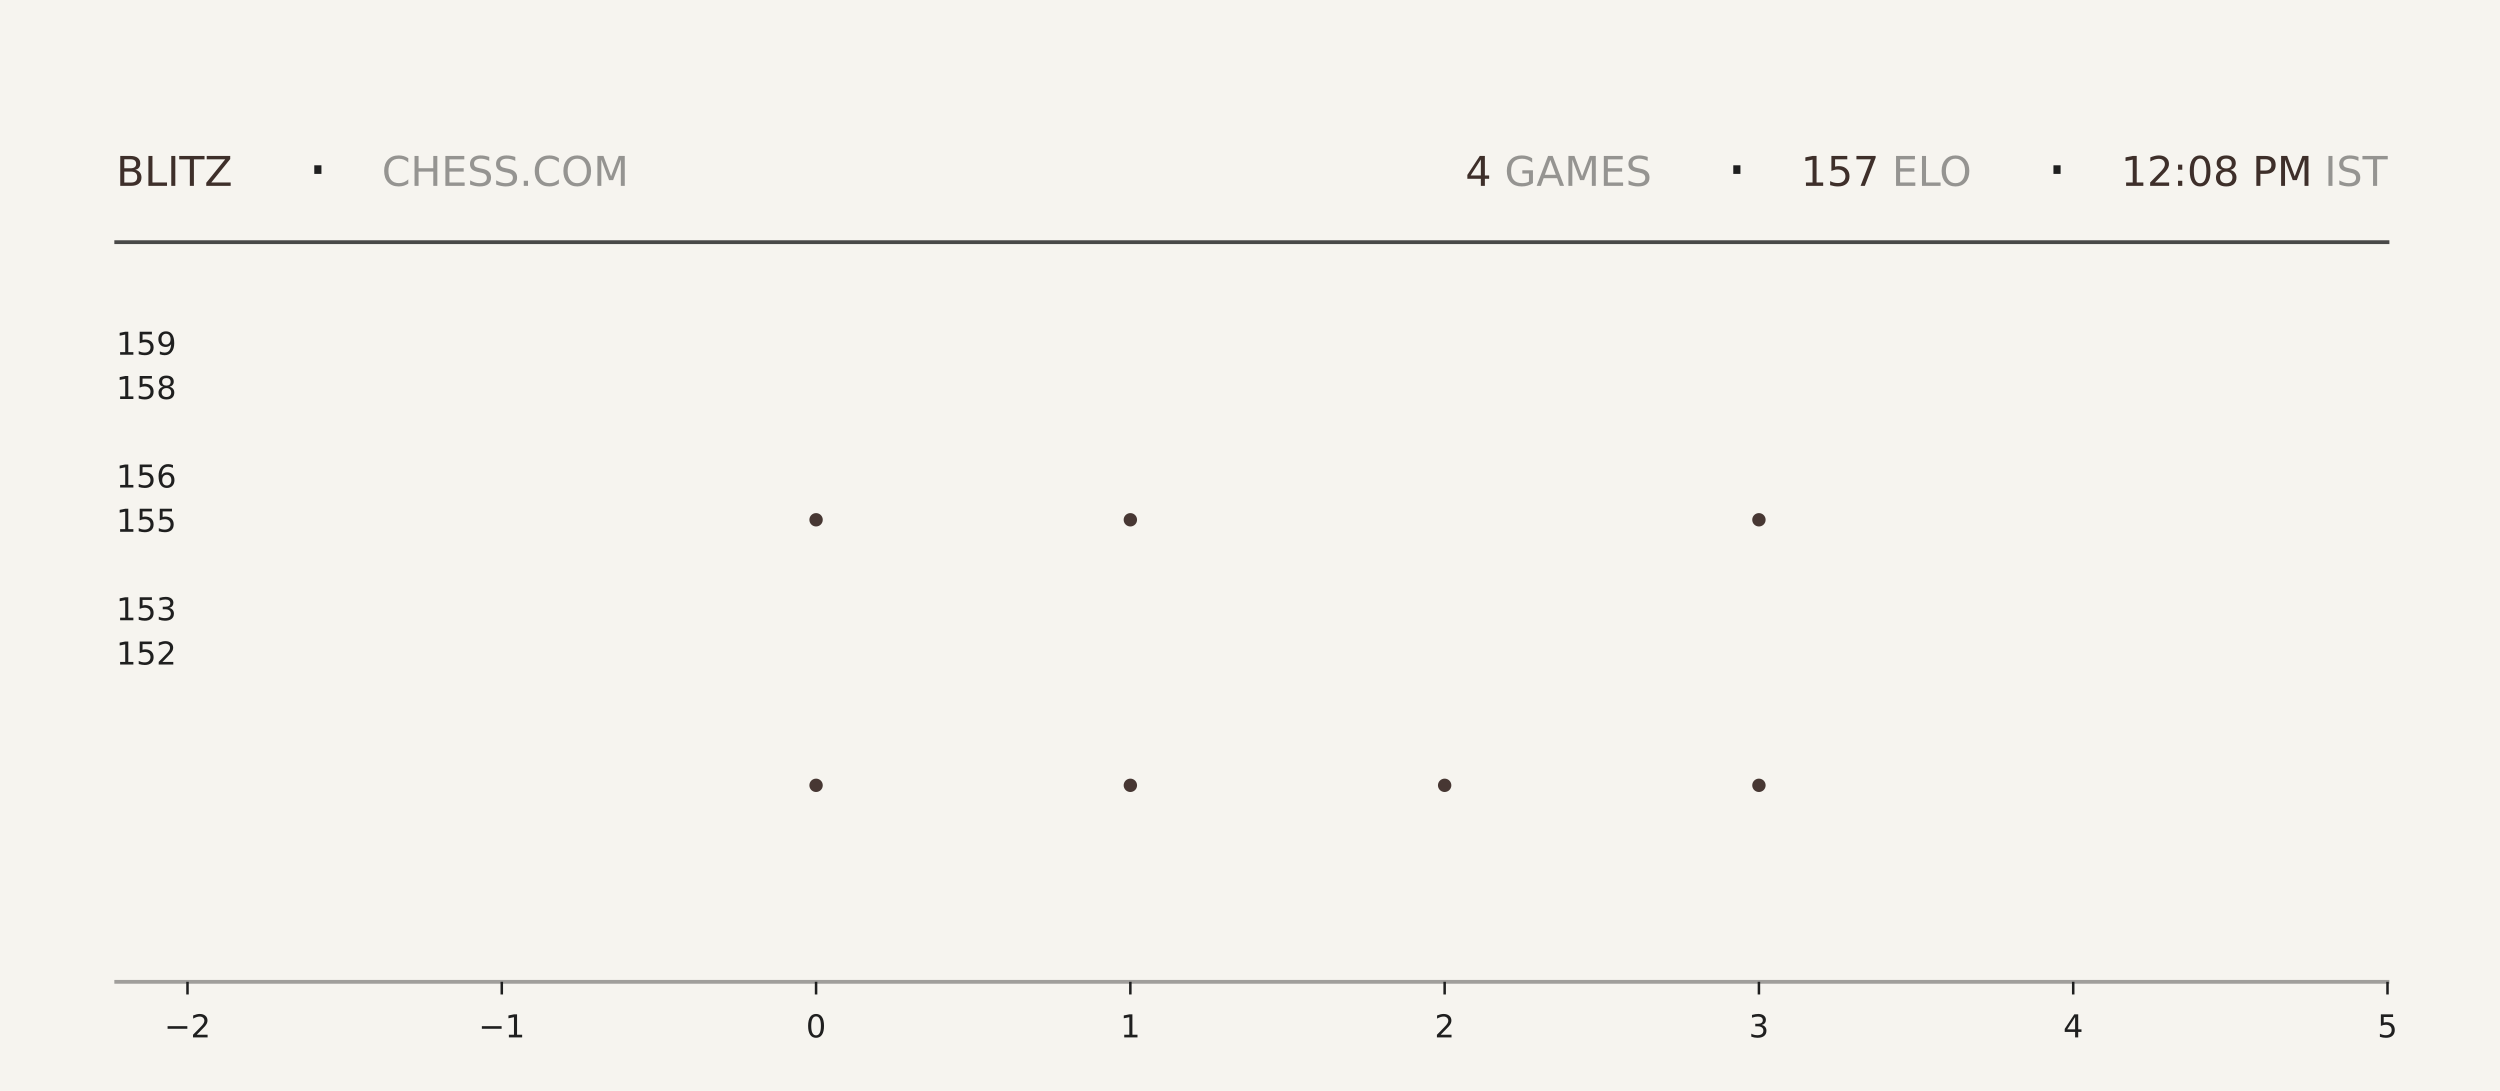
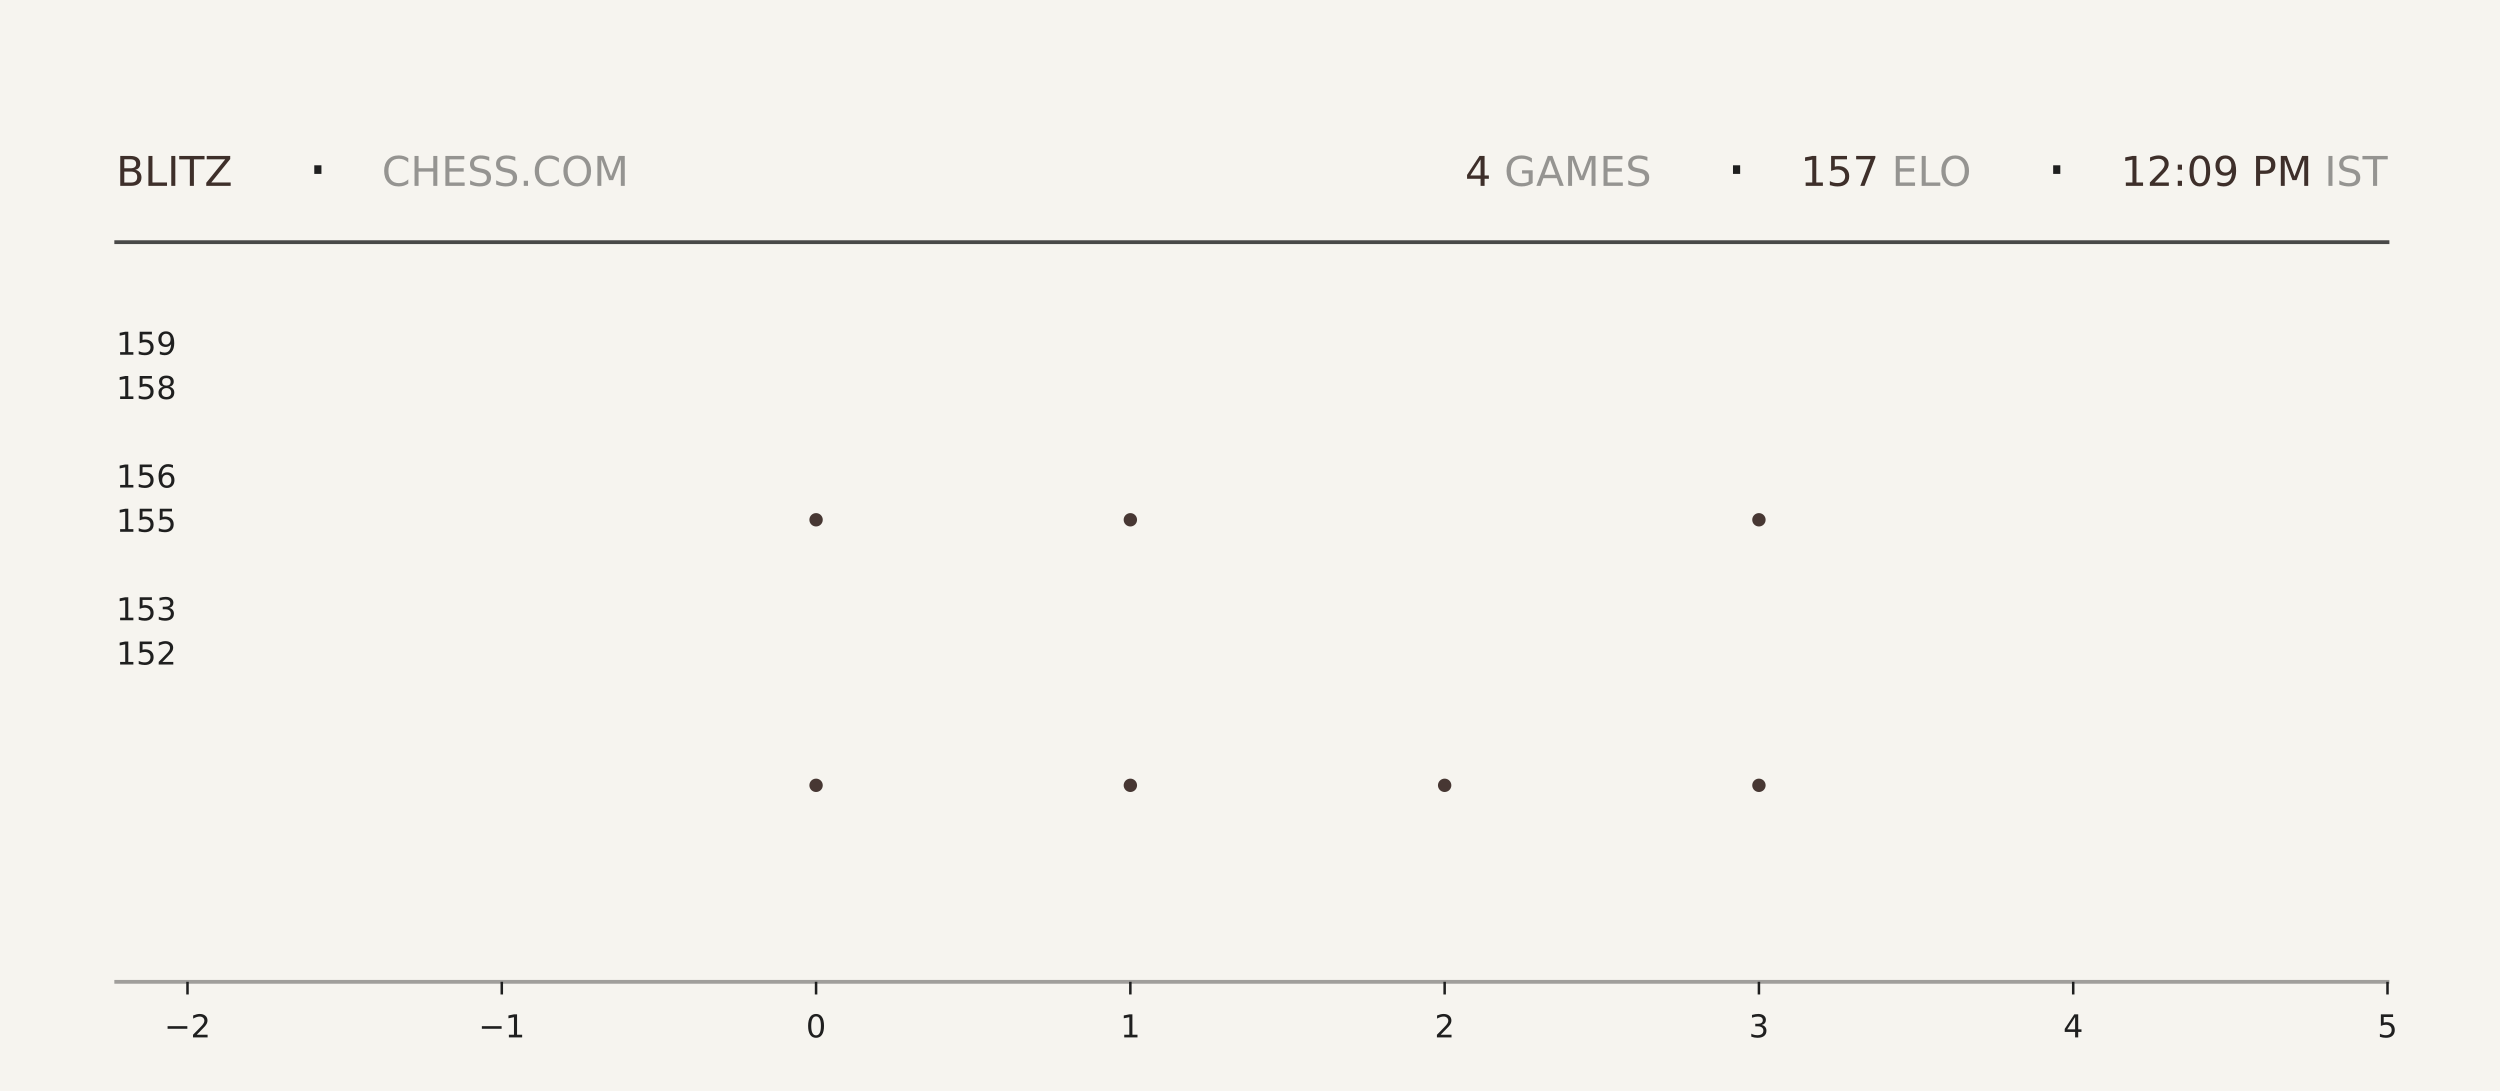
<svg xmlns="http://www.w3.org/2000/svg" xmlns:xlink="http://www.w3.org/1999/xlink" width="792pt" height="345.6pt" viewBox="0 0 792 345.6" version="1.1">
  <defs>
    <style type="text/css">*{stroke-linejoin: round; stroke-linecap: butt}</style>
  </defs>
  <g id="figure_1">
    <g id="patch_1">
      <path d="M 0 345.6  L 792 345.6  L 792 0  L 0 0  z " style="fill: #f6f4ef" />
    </g>
    <g id="axes_1">
      <g id="patch_2">
        <path d="M 59.4 311.04  L 756.36 311.04  L 756.36 103.68  L 59.4 103.68  z " style="fill: #f6f4ef" />
      </g>
      <g id="PathCollection_1">
        <defs>
-           <path id="m4ee2270512" d="M 0 2.121  C 0.563 2.121 1.102 1.898 1.5 1.5  C 1.898 1.102 2.121 0.563 2.121 0  C 2.121 -0.563 1.898 -1.102 1.5 -1.5  C 1.102 -1.898 0.563 -2.121 0 -2.121  C -0.563 -2.121 -1.102 -1.898 -1.5 -1.5  C -1.898 -1.102 -2.121 -0.563 -2.121 0  C -2.121 0.563 -1.898 1.102 -1.5 1.5  C -1.102 1.898 -0.563 2.121 0 2.121  z " />
-         </defs>
-         <g clip-path="url(#p8a8ca78be8)">
-           <use xlink:href="#m4ee2270512" x="258.531" y="248.79" style="fill: #3e2f2a; fill-opacity: 0.95" />
-           <use xlink:href="#m4ee2270512" x="258.531" y="164.668" style="fill: #3e2f2a; fill-opacity: 0.95" />
+           <path id="md8c1350f49" d="M 0 2.121  C 0.563 2.121 1.102 1.898 1.5 1.5  C 1.898 1.102 2.121 0.563 2.121 0  C 2.121 -0.563 1.898 -1.102 1.5 -1.5  C 1.102 -1.898 0.563 -2.121 0 -2.121  C -0.563 -2.121 -1.102 -1.898 -1.5 -1.5  C -1.898 -1.102 -2.121 -0.563 -2.121 0  C -2.121 0.563 -1.898 1.102 -1.5 1.5  C -1.102 1.898 -0.563 2.121 0 2.121  z " />
+         </defs>
+         <g clip-path="url(#p8022456163)">
+           <use xlink:href="#md8c1350f49" x="258.531" y="248.79" style="fill: #3e2f2a; fill-opacity: 0.95" />
+           <use xlink:href="#md8c1350f49" x="258.531" y="164.668" style="fill: #3e2f2a; fill-opacity: 0.95" />
        </g>
      </g>
      <g id="PathCollection_2">
-         <g clip-path="url(#p8a8ca78be8)">
-           <use xlink:href="#m4ee2270512" x="358.097" y="248.79" style="fill: #3e2f2a; fill-opacity: 0.95" />
-           <use xlink:href="#m4ee2270512" x="358.097" y="164.668" style="fill: #3e2f2a; fill-opacity: 0.95" />
-           <use xlink:href="#m4ee2270512" x="358.097" y="80.547" style="fill: #3e2f2a; fill-opacity: 0.95" />
+         <g clip-path="url(#p8022456163)">
+           <use xlink:href="#md8c1350f49" x="358.097" y="248.79" style="fill: #3e2f2a; fill-opacity: 0.95" />
+           <use xlink:href="#md8c1350f49" x="358.097" y="164.668" style="fill: #3e2f2a; fill-opacity: 0.95" />
+           <use xlink:href="#md8c1350f49" x="358.097" y="80.547" style="fill: #3e2f2a; fill-opacity: 0.95" />
        </g>
      </g>
      <g id="PathCollection_3">
-         <g clip-path="url(#p8a8ca78be8)">
-           <use xlink:href="#m4ee2270512" x="457.663" y="248.79" style="fill: #3e2f2a; fill-opacity: 0.95" />
+         <g clip-path="url(#p8022456163)">
+           <use xlink:href="#md8c1350f49" x="457.663" y="248.79" style="fill: #3e2f2a; fill-opacity: 0.95" />
        </g>
      </g>
      <g id="PathCollection_4">
-         <g clip-path="url(#p8a8ca78be8)">
-           <use xlink:href="#m4ee2270512" x="557.229" y="248.79" style="fill: #3e2f2a; fill-opacity: 0.95" />
-           <use xlink:href="#m4ee2270512" x="557.229" y="164.668" style="fill: #3e2f2a; fill-opacity: 0.95" />
-           <use xlink:href="#m4ee2270512" x="557.229" y="80.547" style="fill: #3e2f2a; fill-opacity: 0.95" />
+         <g clip-path="url(#p8022456163)">
+           <use xlink:href="#md8c1350f49" x="557.229" y="248.79" style="fill: #3e2f2a; fill-opacity: 0.95" />
+           <use xlink:href="#md8c1350f49" x="557.229" y="164.668" style="fill: #3e2f2a; fill-opacity: 0.95" />
+           <use xlink:href="#md8c1350f49" x="557.229" y="80.547" style="fill: #3e2f2a; fill-opacity: 0.95" />
        </g>
      </g>
      <g id="matplotlib.axis_1">
        <g id="xtick_1">
          <g id="line2d_1">
            <defs>
-               <path id="mbcfc73737c" d="M 0 0  L 0 4  " style="stroke: #1f1f1f; stroke-width: 0.8" />
+               <path id="mbecb37d204" d="M 0 0  L 0 4  " style="stroke: #1f1f1f; stroke-width: 0.8" />
            </defs>
            <g>
-               <use xlink:href="#mbcfc73737c" x="59.4" y="311.04" style="fill: #1f1f1f; stroke: #1f1f1f; stroke-width: 0.8" />
+               <use xlink:href="#mbecb37d204" x="59.4" y="311.04" style="fill: #1f1f1f; stroke: #1f1f1f; stroke-width: 0.8" />
            </g>
          </g>
          <g id="text_1">
            <g style="fill: #1f1f1f" transform="translate(52.02891 328.6384) scale(0.1 -0.1)">
              <defs>
                <path id="DejaVuSans-2212" d="M 678 2272  L 4684 2272  L 4684 1741  L 678 1741  L 678 2272  z " transform="scale(0.015625)" />
                <path id="DejaVuSans-32" d="M 1228 531  L 3431 531  L 3431 0  L 469 0  L 469 531  Q 828 903 1448 1529  Q 2069 2156 2228 2338  Q 2531 2678 2651 2914  Q 2772 3150 2772 3378  Q 2772 3750 2511 3984  Q 2250 4219 1831 4219  Q 1534 4219 1204 4116  Q 875 4013 500 3803  L 500 4441  Q 881 4594 1212 4672  Q 1544 4750 1819 4750  Q 2544 4750 2975 4387  Q 3406 4025 3406 3419  Q 3406 3131 3298 2873  Q 3191 2616 2906 2266  Q 2828 2175 2409 1742  Q 1991 1309 1228 531  z " transform="scale(0.015625)" />
              </defs>
              <use xlink:href="#DejaVuSans-2212" />
              <use xlink:href="#DejaVuSans-32" transform="translate(83.78906 0)" />
            </g>
          </g>
        </g>
        <g id="xtick_2">
          <g id="line2d_2">
            <g>
-               <use xlink:href="#mbcfc73737c" x="158.966" y="311.04" style="fill: #1f1f1f; stroke: #1f1f1f; stroke-width: 0.8" />
+               <use xlink:href="#mbecb37d204" x="158.966" y="311.04" style="fill: #1f1f1f; stroke: #1f1f1f; stroke-width: 0.8" />
            </g>
          </g>
          <g id="text_2">
            <g style="fill: #1f1f1f" transform="translate(151.5946 328.6384) scale(0.1 -0.1)">
              <defs>
                <path id="DejaVuSans-31" d="M 794 531  L 1825 531  L 1825 4091  L 703 3866  L 703 4441  L 1819 4666  L 2450 4666  L 2450 531  L 3481 531  L 3481 0  L 794 0  L 794 531  z " transform="scale(0.015625)" />
              </defs>
              <use xlink:href="#DejaVuSans-2212" />
              <use xlink:href="#DejaVuSans-31" transform="translate(83.78906 0)" />
            </g>
          </g>
        </g>
        <g id="xtick_3">
          <g id="line2d_3">
            <g>
-               <use xlink:href="#mbcfc73737c" x="258.531" y="311.04" style="fill: #1f1f1f; stroke: #1f1f1f; stroke-width: 0.8" />
+               <use xlink:href="#mbecb37d204" x="258.531" y="311.04" style="fill: #1f1f1f; stroke: #1f1f1f; stroke-width: 0.8" />
            </g>
          </g>
          <g id="text_3">
            <g style="fill: #1f1f1f" transform="translate(255.3502 328.6384) scale(0.1 -0.1)">
              <defs>
                <path id="DejaVuSans-30" d="M 2034 4250  Q 1547 4250 1301 3770  Q 1056 3291 1056 2328  Q 1056 1369 1301 889  Q 1547 409 2034 409  Q 2525 409 2770 889  Q 3016 1369 3016 2328  Q 3016 3291 2770 3770  Q 2525 4250 2034 4250  z M 2034 4750  Q 2819 4750 3233 4129  Q 3647 3509 3647 2328  Q 3647 1150 3233 529  Q 2819 -91 2034 -91  Q 1250 -91 836 529  Q 422 1150 422 2328  Q 422 3509 836 4129  Q 1250 4750 2034 4750  z " transform="scale(0.015625)" />
              </defs>
              <use xlink:href="#DejaVuSans-30" />
            </g>
          </g>
        </g>
        <g id="xtick_4">
          <g id="line2d_4">
            <g>
-               <use xlink:href="#mbcfc73737c" x="358.097" y="311.04" style="fill: #1f1f1f; stroke: #1f1f1f; stroke-width: 0.8" />
+               <use xlink:href="#mbecb37d204" x="358.097" y="311.04" style="fill: #1f1f1f; stroke: #1f1f1f; stroke-width: 0.8" />
            </g>
          </g>
          <g id="text_4">
            <g style="fill: #1f1f1f" transform="translate(354.9159 328.6384) scale(0.1 -0.1)">
              <use xlink:href="#DejaVuSans-31" />
            </g>
          </g>
        </g>
        <g id="xtick_5">
          <g id="line2d_5">
            <g>
-               <use xlink:href="#mbcfc73737c" x="457.663" y="311.04" style="fill: #1f1f1f; stroke: #1f1f1f; stroke-width: 0.8" />
+               <use xlink:href="#mbecb37d204" x="457.663" y="311.04" style="fill: #1f1f1f; stroke: #1f1f1f; stroke-width: 0.8" />
            </g>
          </g>
          <g id="text_5">
            <g style="fill: #1f1f1f" transform="translate(454.4816 328.6384) scale(0.1 -0.1)">
              <use xlink:href="#DejaVuSans-32" />
            </g>
          </g>
        </g>
        <g id="xtick_6">
          <g id="line2d_6">
            <g>
-               <use xlink:href="#mbcfc73737c" x="557.229" y="311.04" style="fill: #1f1f1f; stroke: #1f1f1f; stroke-width: 0.8" />
+               <use xlink:href="#mbecb37d204" x="557.229" y="311.04" style="fill: #1f1f1f; stroke: #1f1f1f; stroke-width: 0.8" />
            </g>
          </g>
          <g id="text_6">
            <g style="fill: #1f1f1f" transform="translate(554.0473 328.6384) scale(0.1 -0.1)">
              <defs>
                <path id="DejaVuSans-33" d="M 2597 2516  Q 3050 2419 3304 2112  Q 3559 1806 3559 1356  Q 3559 666 3084 287  Q 2609 -91 1734 -91  Q 1441 -91 1130 -33  Q 819 25 488 141  L 488 750  Q 750 597 1062 519  Q 1375 441 1716 441  Q 2309 441 2620 675  Q 2931 909 2931 1356  Q 2931 1769 2642 2001  Q 2353 2234 1838 2234  L 1294 2234  L 1294 2753  L 1863 2753  Q 2328 2753 2575 2939  Q 2822 3125 2822 3475  Q 2822 3834 2567 4026  Q 2313 4219 1838 4219  Q 1578 4219 1281 4162  Q 984 4106 628 3988  L 628 4550  Q 988 4650 1302 4700  Q 1616 4750 1894 4750  Q 2613 4750 3031 4423  Q 3450 4097 3450 3541  Q 3450 3153 3228 2886  Q 3006 2619 2597 2516  z " transform="scale(0.015625)" />
              </defs>
              <use xlink:href="#DejaVuSans-33" />
            </g>
          </g>
        </g>
        <g id="xtick_7">
          <g id="line2d_7">
            <g>
-               <use xlink:href="#mbcfc73737c" x="656.794" y="311.04" style="fill: #1f1f1f; stroke: #1f1f1f; stroke-width: 0.8" />
+               <use xlink:href="#mbecb37d204" x="656.794" y="311.04" style="fill: #1f1f1f; stroke: #1f1f1f; stroke-width: 0.8" />
            </g>
          </g>
          <g id="text_7">
            <g style="fill: #1f1f1f" transform="translate(653.613 328.6384) scale(0.1 -0.1)">
              <defs>
                <path id="DejaVuSans-34" d="M 2419 4116  L 825 1625  L 2419 1625  L 2419 4116  z M 2253 4666  L 3047 4666  L 3047 1625  L 3713 1625  L 3713 1100  L 3047 1100  L 3047 0  L 2419 0  L 2419 1100  L 313 1100  L 313 1709  L 2253 4666  z " transform="scale(0.015625)" />
              </defs>
              <use xlink:href="#DejaVuSans-34" />
            </g>
          </g>
        </g>
        <g id="xtick_8">
          <g id="line2d_8">
            <g>
-               <use xlink:href="#mbcfc73737c" x="756.36" y="311.04" style="fill: #1f1f1f; stroke: #1f1f1f; stroke-width: 0.8" />
+               <use xlink:href="#mbecb37d204" x="756.36" y="311.04" style="fill: #1f1f1f; stroke: #1f1f1f; stroke-width: 0.8" />
            </g>
          </g>
          <g id="text_8">
            <g style="fill: #1f1f1f" transform="translate(753.1788 328.6384) scale(0.1 -0.1)">
              <defs>
                <path id="DejaVuSans-35" d="M 691 4666  L 3169 4666  L 3169 4134  L 1269 4134  L 1269 2991  Q 1406 3038 1543 3061  Q 1681 3084 1819 3084  Q 2600 3084 3056 2656  Q 3513 2228 3513 1497  Q 3513 744 3044 326  Q 2575 -91 1722 -91  Q 1428 -91 1123 -41  Q 819 9 494 109  L 494 744  Q 775 591 1075 516  Q 1375 441 1709 441  Q 2250 441 2565 725  Q 2881 1009 2881 1497  Q 2881 1984 2565 2268  Q 2250 2553 1709 2553  Q 1456 2553 1204 2497  Q 953 2441 691 2322  L 691 4666  z " transform="scale(0.015625)" />
              </defs>
              <use xlink:href="#DejaVuSans-35" />
            </g>
          </g>
        </g>
      </g>
      <g id="matplotlib.axis_2">
        <g id="ytick_1">
          <g id="line2d_9" />
          <g id="text_9">
            <g style="fill: #1f1f1f" transform="translate(36.8125 210.5283) scale(0.1 -0.1)">
              <use xlink:href="#DejaVuSans-31" />
              <use xlink:href="#DejaVuSans-35" transform="translate(63.62305 0)" />
              <use xlink:href="#DejaVuSans-32" transform="translate(127.2461 0)" />
            </g>
          </g>
        </g>
        <g id="ytick_2">
          <g id="line2d_10" />
          <g id="text_10">
            <g style="fill: #1f1f1f" transform="translate(36.8125 196.508) scale(0.1 -0.1)">
              <use xlink:href="#DejaVuSans-31" />
              <use xlink:href="#DejaVuSans-35" transform="translate(63.62305 0)" />
              <use xlink:href="#DejaVuSans-33" transform="translate(127.2461 0)" />
            </g>
          </g>
        </g>
        <g id="ytick_3">
          <g id="line2d_11" />
          <g id="text_11">
            <g style="fill: #1f1f1f" transform="translate(36.8125 168.4675) scale(0.1 -0.1)">
              <use xlink:href="#DejaVuSans-31" />
              <use xlink:href="#DejaVuSans-35" transform="translate(63.62305 0)" />
              <use xlink:href="#DejaVuSans-35" transform="translate(127.2461 0)" />
            </g>
          </g>
        </g>
        <g id="ytick_4">
          <g id="line2d_12" />
          <g id="text_12">
            <g style="fill: #1f1f1f" transform="translate(36.8125 154.4472) scale(0.1 -0.1)">
              <defs>
                <path id="DejaVuSans-36" d="M 2113 2584  Q 1688 2584 1439 2293  Q 1191 2003 1191 1497  Q 1191 994 1439 701  Q 1688 409 2113 409  Q 2538 409 2786 701  Q 3034 994 3034 1497  Q 3034 2003 2786 2293  Q 2538 2584 2113 2584  z M 3366 4563  L 3366 3988  Q 3128 4100 2886 4159  Q 2644 4219 2406 4219  Q 1781 4219 1451 3797  Q 1122 3375 1075 2522  Q 1259 2794 1537 2939  Q 1816 3084 2150 3084  Q 2853 3084 3261 2657  Q 3669 2231 3669 1497  Q 3669 778 3244 343  Q 2819 -91 2113 -91  Q 1303 -91 875 529  Q 447 1150 447 2328  Q 447 3434 972 4092  Q 1497 4750 2381 4750  Q 2619 4750 2861 4703  Q 3103 4656 3366 4563  z " transform="scale(0.015625)" />
              </defs>
              <use xlink:href="#DejaVuSans-31" />
              <use xlink:href="#DejaVuSans-35" transform="translate(63.62305 0)" />
              <use xlink:href="#DejaVuSans-36" transform="translate(127.2461 0)" />
            </g>
          </g>
        </g>
        <g id="ytick_5">
          <g id="line2d_13" />
          <g id="text_13">
            <g style="fill: #1f1f1f" transform="translate(36.8125 126.4066) scale(0.1 -0.1)">
              <defs>
                <path id="DejaVuSans-38" d="M 2034 2216  Q 1584 2216 1326 1975  Q 1069 1734 1069 1313  Q 1069 891 1326 650  Q 1584 409 2034 409  Q 2484 409 2743 651  Q 3003 894 3003 1313  Q 3003 1734 2745 1975  Q 2488 2216 2034 2216  z M 1403 2484  Q 997 2584 770 2862  Q 544 3141 544 3541  Q 544 4100 942 4425  Q 1341 4750 2034 4750  Q 2731 4750 3128 4425  Q 3525 4100 3525 3541  Q 3525 3141 3298 2862  Q 3072 2584 2669 2484  Q 3125 2378 3379 2068  Q 3634 1759 3634 1313  Q 3634 634 3220 271  Q 2806 -91 2034 -91  Q 1263 -91 848 271  Q 434 634 434 1313  Q 434 1759 690 2068  Q 947 2378 1403 2484  z M 1172 3481  Q 1172 3119 1398 2916  Q 1625 2713 2034 2713  Q 2441 2713 2670 2916  Q 2900 3119 2900 3481  Q 2900 3844 2670 4047  Q 2441 4250 2034 4250  Q 1625 4250 1398 4047  Q 1172 3844 1172 3481  z " transform="scale(0.015625)" />
              </defs>
              <use xlink:href="#DejaVuSans-31" />
              <use xlink:href="#DejaVuSans-35" transform="translate(63.62305 0)" />
              <use xlink:href="#DejaVuSans-38" transform="translate(127.2461 0)" />
            </g>
          </g>
        </g>
        <g id="ytick_6">
          <g id="line2d_14" />
          <g id="text_14">
            <g style="fill: #1f1f1f" transform="translate(36.8125 112.3863) scale(0.1 -0.1)">
              <defs>
                <path id="DejaVuSans-39" d="M 703 97  L 703 672  Q 941 559 1184 500  Q 1428 441 1663 441  Q 2288 441 2617 861  Q 2947 1281 2994 2138  Q 2813 1869 2534 1725  Q 2256 1581 1919 1581  Q 1219 1581 811 2004  Q 403 2428 403 3163  Q 403 3881 828 4315  Q 1253 4750 1959 4750  Q 2769 4750 3195 4129  Q 3622 3509 3622 2328  Q 3622 1225 3098 567  Q 2575 -91 1691 -91  Q 1453 -91 1209 -44  Q 966 3 703 97  z M 1959 2075  Q 2384 2075 2632 2365  Q 2881 2656 2881 3163  Q 2881 3666 2632 3958  Q 2384 4250 1959 4250  Q 1534 4250 1286 3958  Q 1038 3666 1038 3163  Q 1038 2656 1286 2365  Q 1534 2075 1959 2075  z " transform="scale(0.015625)" />
              </defs>
              <use xlink:href="#DejaVuSans-31" />
              <use xlink:href="#DejaVuSans-35" transform="translate(63.62305 0)" />
              <use xlink:href="#DejaVuSans-39" transform="translate(127.2461 0)" />
            </g>
          </g>
        </g>
      </g>
    </g>
    <g id="line2d_15">
      <path d="M 36.82 76.723  L 756.36 76.723  " style="fill: none; stroke: #1f1f1f; stroke-opacity: 0.8; stroke-width: 1.2; stroke-linecap: square" />
    </g>
    <g id="line2d_16">
      <path d="M 36.82 311.04  L 756.36 311.04  " style="fill: none; stroke: #1f1f1f; stroke-opacity: 0.4; stroke-width: 1.2; stroke-linecap: square" />
    </g>
    <g id="text_15">
      <g style="fill: #3e2f2a" transform="translate(36.82 58.88319) scale(0.13 -0.13)">
        <defs>
          <path id="DejaVuSans-42" d="M 1259 2228  L 1259 519  L 2272 519  Q 2781 519 3026 730  Q 3272 941 3272 1375  Q 3272 1813 3026 2020  Q 2781 2228 2272 2228  L 1259 2228  z M 1259 4147  L 1259 2741  L 2194 2741  Q 2656 2741 2882 2914  Q 3109 3088 3109 3444  Q 3109 3797 2882 3972  Q 2656 4147 2194 4147  L 1259 4147  z M 628 4666  L 2241 4666  Q 2963 4666 3353 4366  Q 3744 4066 3744 3513  Q 3744 3084 3544 2831  Q 3344 2578 2956 2516  Q 3422 2416 3680 2098  Q 3938 1781 3938 1306  Q 3938 681 3513 340  Q 3088 0 2303 0  L 628 0  L 628 4666  z " transform="scale(0.015625)" />
          <path id="DejaVuSans-4c" d="M 628 4666  L 1259 4666  L 1259 531  L 3531 531  L 3531 0  L 628 0  L 628 4666  z " transform="scale(0.015625)" />
          <path id="DejaVuSans-49" d="M 628 4666  L 1259 4666  L 1259 0  L 628 0  L 628 4666  z " transform="scale(0.015625)" />
          <path id="DejaVuSans-54" d="M -19 4666  L 3928 4666  L 3928 4134  L 2272 4134  L 2272 0  L 1638 0  L 1638 4134  L -19 4134  L -19 4666  z " transform="scale(0.015625)" />
          <path id="DejaVuSans-5a" d="M 359 4666  L 4025 4666  L 4025 4184  L 1075 531  L 4097 531  L 4097 0  L 288 0  L 288 481  L 3238 4134  L 359 4134  L 359 4666  z " transform="scale(0.015625)" />
        </defs>
        <use xlink:href="#DejaVuSans-42" />
        <use xlink:href="#DejaVuSans-4c" transform="translate(68.60352 0)" />
        <use xlink:href="#DejaVuSans-49" transform="translate(124.3164 0)" />
        <use xlink:href="#DejaVuSans-54" transform="translate(153.8086 0)" />
        <use xlink:href="#DejaVuSans-5a" transform="translate(214.8926 0)" />
      </g>
    </g>
    <g id="text_16">
      <g style="fill: #1f1f1f" transform="translate(97.21 61.36662) scale(0.22 -0.22)">
        <defs>
          <path id="DejaVuSans-b7" d="M 684 2619  L 1344 2619  L 1344 1825  L 684 1825  L 684 2619  z " transform="scale(0.015625)" />
        </defs>
        <use xlink:href="#DejaVuSans-b7" />
      </g>
    </g>
    <g id="text_17">
      <g style="fill: #1f1f1f; opacity: 0.45" transform="translate(120.97 58.88319) scale(0.13 -0.13)">
        <defs>
          <path id="DejaVuSans-43" d="M 4122 4306  L 4122 3641  Q 3803 3938 3442 4084  Q 3081 4231 2675 4231  Q 1875 4231 1450 3742  Q 1025 3253 1025 2328  Q 1025 1406 1450 917  Q 1875 428 2675 428  Q 3081 428 3442 575  Q 3803 722 4122 1019  L 4122 359  Q 3791 134 3420 21  Q 3050 -91 2638 -91  Q 1578 -91 968 557  Q 359 1206 359 2328  Q 359 3453 968 4101  Q 1578 4750 2638 4750  Q 3056 4750 3426 4639  Q 3797 4528 4122 4306  z " transform="scale(0.015625)" />
          <path id="DejaVuSans-48" d="M 628 4666  L 1259 4666  L 1259 2753  L 3553 2753  L 3553 4666  L 4184 4666  L 4184 0  L 3553 0  L 3553 2222  L 1259 2222  L 1259 0  L 628 0  L 628 4666  z " transform="scale(0.015625)" />
          <path id="DejaVuSans-45" d="M 628 4666  L 3578 4666  L 3578 4134  L 1259 4134  L 1259 2753  L 3481 2753  L 3481 2222  L 1259 2222  L 1259 531  L 3634 531  L 3634 0  L 628 0  L 628 4666  z " transform="scale(0.015625)" />
          <path id="DejaVuSans-53" d="M 3425 4513  L 3425 3897  Q 3066 4069 2747 4153  Q 2428 4238 2131 4238  Q 1616 4238 1336 4038  Q 1056 3838 1056 3469  Q 1056 3159 1242 3001  Q 1428 2844 1947 2747  L 2328 2669  Q 3034 2534 3370 2195  Q 3706 1856 3706 1288  Q 3706 609 3251 259  Q 2797 -91 1919 -91  Q 1588 -91 1214 -16  Q 841 59 441 206  L 441 856  Q 825 641 1194 531  Q 1563 422 1919 422  Q 2459 422 2753 634  Q 3047 847 3047 1241  Q 3047 1584 2836 1778  Q 2625 1972 2144 2069  L 1759 2144  Q 1053 2284 737 2584  Q 422 2884 422 3419  Q 422 4038 858 4394  Q 1294 4750 2059 4750  Q 2388 4750 2728 4690  Q 3069 4631 3425 4513  z " transform="scale(0.015625)" />
          <path id="DejaVuSans-2e" d="M 684 794  L 1344 794  L 1344 0  L 684 0  L 684 794  z " transform="scale(0.015625)" />
          <path id="DejaVuSans-4f" d="M 2522 4238  Q 1834 4238 1429 3725  Q 1025 3213 1025 2328  Q 1025 1447 1429 934  Q 1834 422 2522 422  Q 3209 422 3611 934  Q 4013 1447 4013 2328  Q 4013 3213 3611 3725  Q 3209 4238 2522 4238  z M 2522 4750  Q 3503 4750 4090 4092  Q 4678 3434 4678 2328  Q 4678 1225 4090 567  Q 3503 -91 2522 -91  Q 1538 -91 948 565  Q 359 1222 359 2328  Q 359 3434 948 4092  Q 1538 4750 2522 4750  z " transform="scale(0.015625)" />
          <path id="DejaVuSans-4d" d="M 628 4666  L 1569 4666  L 2759 1491  L 3956 4666  L 4897 4666  L 4897 0  L 4281 0  L 4281 4097  L 3078 897  L 2444 897  L 1241 4097  L 1241 0  L 628 0  L 628 4666  z " transform="scale(0.015625)" />
        </defs>
        <use xlink:href="#DejaVuSans-43" />
        <use xlink:href="#DejaVuSans-48" transform="translate(69.82422 0)" />
        <use xlink:href="#DejaVuSans-45" transform="translate(145.0195 0)" />
        <use xlink:href="#DejaVuSans-53" transform="translate(208.2031 0)" />
        <use xlink:href="#DejaVuSans-53" transform="translate(271.6797 0)" />
        <use xlink:href="#DejaVuSans-2e" transform="translate(335.1562 0)" />
        <use xlink:href="#DejaVuSans-43" transform="translate(366.9434 0)" />
        <use xlink:href="#DejaVuSans-4f" transform="translate(436.7676 0)" />
        <use xlink:href="#DejaVuSans-4d" transform="translate(515.4785 0)" />
      </g>
    </g>
    <g id="text_18">
-       <g style="fill: #3e2f2a" transform="translate(464.22 58.88319) scale(0.13 -0.13)">
+       <g style="fill: #3e2f2a" transform="translate(464.13 58.88319) scale(0.13 -0.13)">
        <use xlink:href="#DejaVuSans-34" />
      </g>
    </g>
    <g id="text_19">
-       <g style="fill: #1f1f1f; opacity: 0.45" transform="translate(472.5 58.88319) scale(0.13 -0.13)">
+       <g style="fill: #1f1f1f; opacity: 0.45" transform="translate(472.41 58.88319) scale(0.13 -0.13)">
        <defs>
          <path id="DejaVuSans-20" transform="scale(0.015625)" />
          <path id="DejaVuSans-47" d="M 3809 666  L 3809 1919  L 2778 1919  L 2778 2438  L 4434 2438  L 4434 434  Q 4069 175 3628 42  Q 3188 -91 2688 -91  Q 1594 -91 976 548  Q 359 1188 359 2328  Q 359 3472 976 4111  Q 1594 4750 2688 4750  Q 3144 4750 3555 4637  Q 3966 4525 4313 4306  L 4313 3634  Q 3963 3931 3569 4081  Q 3175 4231 2741 4231  Q 1884 4231 1454 3753  Q 1025 3275 1025 2328  Q 1025 1384 1454 906  Q 1884 428 2741 428  Q 3075 428 3337 486  Q 3600 544 3809 666  z " transform="scale(0.015625)" />
          <path id="DejaVuSans-41" d="M 2188 4044  L 1331 1722  L 3047 1722  L 2188 4044  z M 1831 4666  L 2547 4666  L 4325 0  L 3669 0  L 3244 1197  L 1141 1197  L 716 0  L 50 0  L 1831 4666  z " transform="scale(0.015625)" />
        </defs>
        <use xlink:href="#DejaVuSans-20" />
        <use xlink:href="#DejaVuSans-47" transform="translate(31.78711 0)" />
        <use xlink:href="#DejaVuSans-41" transform="translate(109.2773 0)" />
        <use xlink:href="#DejaVuSans-4d" transform="translate(177.6855 0)" />
        <use xlink:href="#DejaVuSans-45" transform="translate(263.9648 0)" />
        <use xlink:href="#DejaVuSans-53" transform="translate(327.1484 0)" />
      </g>
    </g>
    <g id="text_20">
-       <g style="fill: #1f1f1f" transform="translate(546.75 61.36662) scale(0.22 -0.22)">
+       <g style="fill: #1f1f1f" transform="translate(546.66 61.36662) scale(0.22 -0.22)">
        <use xlink:href="#DejaVuSans-b7" />
      </g>
    </g>
    <g id="text_21">
-       <g style="fill: #3e2f2a" transform="translate(570.51 58.88319) scale(0.13 -0.13)">
+       <g style="fill: #3e2f2a" transform="translate(570.42 58.88319) scale(0.13 -0.13)">
        <defs>
          <path id="DejaVuSans-37" d="M 525 4666  L 3525 4666  L 3525 4397  L 1831 0  L 1172 0  L 2766 4134  L 525 4134  L 525 4666  z " transform="scale(0.015625)" />
        </defs>
        <use xlink:href="#DejaVuSans-31" />
        <use xlink:href="#DejaVuSans-35" transform="translate(63.62305 0)" />
        <use xlink:href="#DejaVuSans-37" transform="translate(127.2461 0)" />
      </g>
    </g>
    <g id="text_22">
-       <g style="fill: #1f1f1f; opacity: 0.45" transform="translate(595.26 58.88319) scale(0.13 -0.13)">
+       <g style="fill: #1f1f1f; opacity: 0.45" transform="translate(595.17 58.88319) scale(0.13 -0.13)">
        <use xlink:href="#DejaVuSans-20" />
        <use xlink:href="#DejaVuSans-45" transform="translate(31.78711 0)" />
        <use xlink:href="#DejaVuSans-4c" transform="translate(94.9707 0)" />
        <use xlink:href="#DejaVuSans-4f" transform="translate(147.0586 0)" />
      </g>
    </g>
    <g id="text_23">
-       <g style="fill: #1f1f1f" transform="translate(648.18 61.36662) scale(0.22 -0.22)">
+       <g style="fill: #1f1f1f" transform="translate(648.09 61.36662) scale(0.22 -0.22)">
        <use xlink:href="#DejaVuSans-b7" />
      </g>
    </g>
    <g id="text_24">
-       <g style="fill: #3e2f2a" transform="translate(671.94 58.88319) scale(0.13 -0.13)">
+       <g style="fill: #3e2f2a" transform="translate(671.85 58.88319) scale(0.13 -0.13)">
        <defs>
          <path id="DejaVuSans-3a" d="M 750 794  L 1409 794  L 1409 0  L 750 0  L 750 794  z M 750 3309  L 1409 3309  L 1409 2516  L 750 2516  L 750 3309  z " transform="scale(0.015625)" />
          <path id="DejaVuSans-50" d="M 1259 4147  L 1259 2394  L 2053 2394  Q 2494 2394 2734 2622  Q 2975 2850 2975 3272  Q 2975 3691 2734 3919  Q 2494 4147 2053 4147  L 1259 4147  z M 628 4666  L 2053 4666  Q 2838 4666 3239 4311  Q 3641 3956 3641 3272  Q 3641 2581 3239 2228  Q 2838 1875 2053 1875  L 1259 1875  L 1259 0  L 628 0  L 628 4666  z " transform="scale(0.015625)" />
        </defs>
        <use xlink:href="#DejaVuSans-31" />
        <use xlink:href="#DejaVuSans-32" transform="translate(63.62305 0)" />
        <use xlink:href="#DejaVuSans-3a" transform="translate(127.2461 0)" />
        <use xlink:href="#DejaVuSans-30" transform="translate(160.9375 0)" />
-         <use xlink:href="#DejaVuSans-38" transform="translate(224.5605 0)" />
+         <use xlink:href="#DejaVuSans-39" transform="translate(224.5605 0)" />
        <use xlink:href="#DejaVuSans-20" transform="translate(288.1836 0)" />
        <use xlink:href="#DejaVuSans-50" transform="translate(319.9707 0)" />
        <use xlink:href="#DejaVuSans-4d" transform="translate(380.2734 0)" />
      </g>
    </g>
    <g id="text_25">
      <g style="fill: #1f1f1f; opacity: 0.45" transform="translate(732.24 58.88319) scale(0.13 -0.13)">
        <use xlink:href="#DejaVuSans-20" />
        <use xlink:href="#DejaVuSans-49" transform="translate(31.78711 0)" />
        <use xlink:href="#DejaVuSans-53" transform="translate(61.2793 0)" />
        <use xlink:href="#DejaVuSans-54" transform="translate(124.7559 0)" />
      </g>
    </g>
  </g>
  <defs>
-     <clipPath id="p8a8ca78be8">
+     <clipPath id="p8022456163">
      <rect x="59.4" y="103.68" width="696.96" height="207.36" />
    </clipPath>
  </defs>
</svg>
